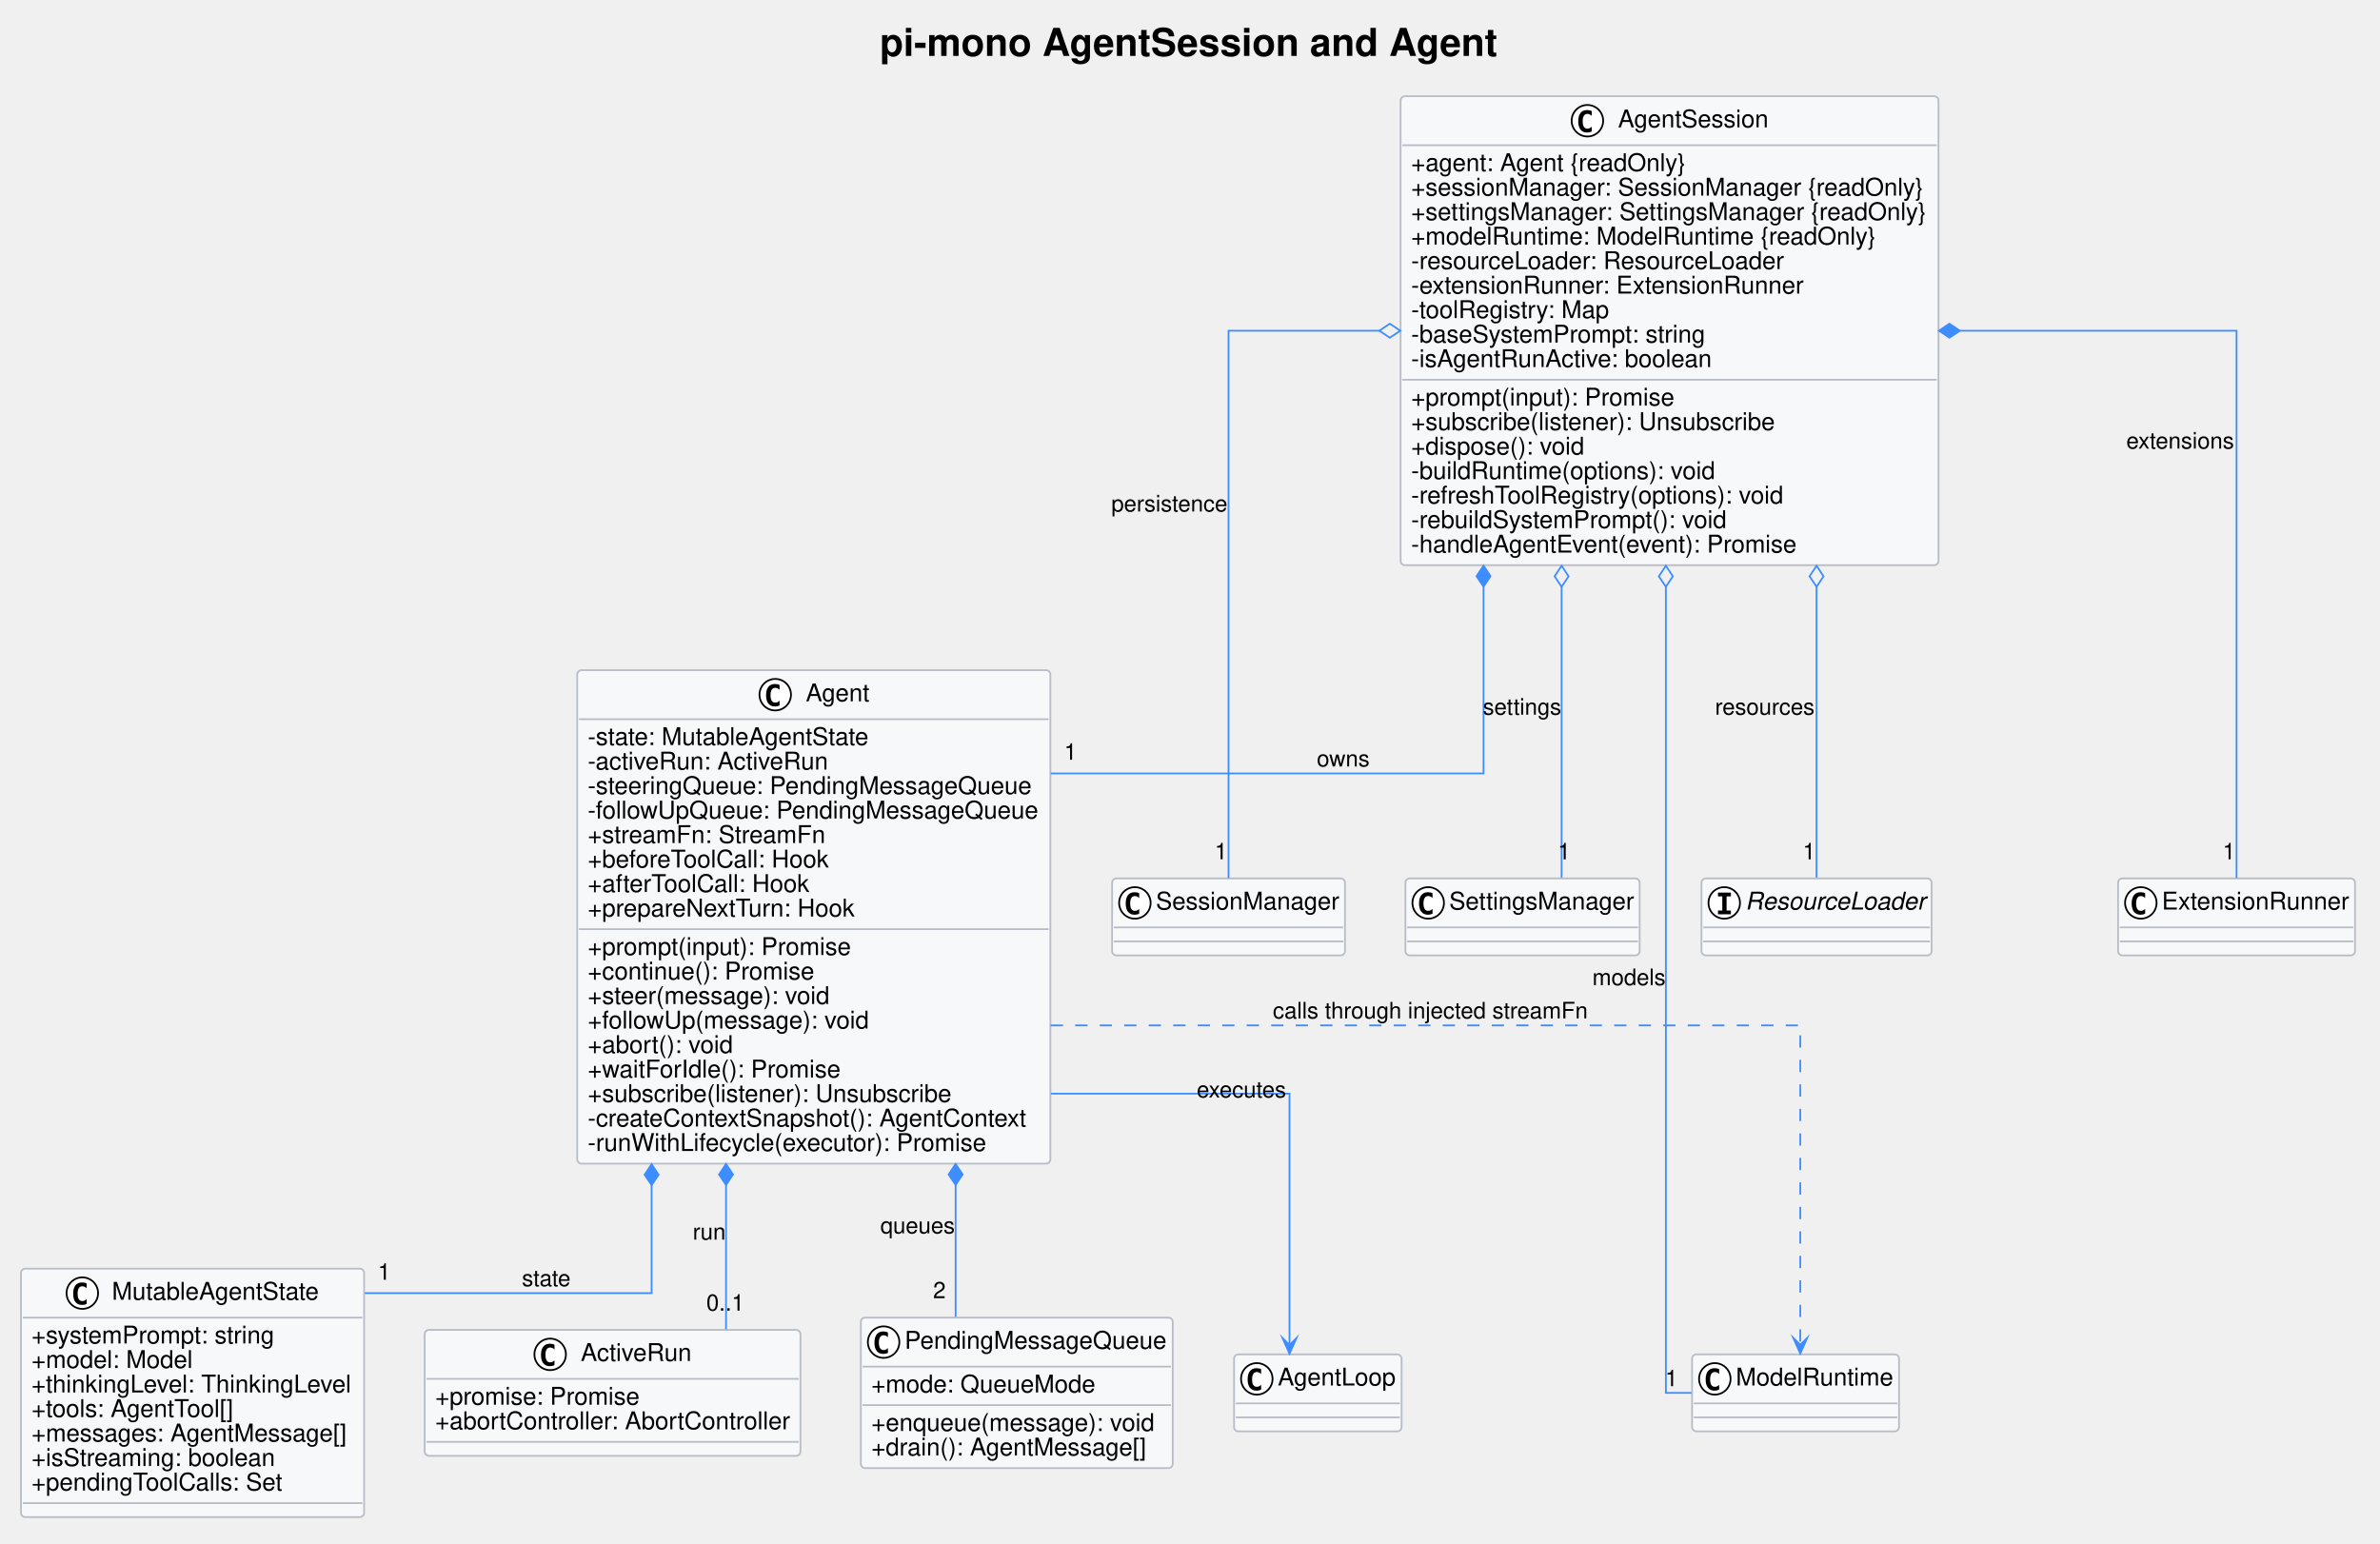
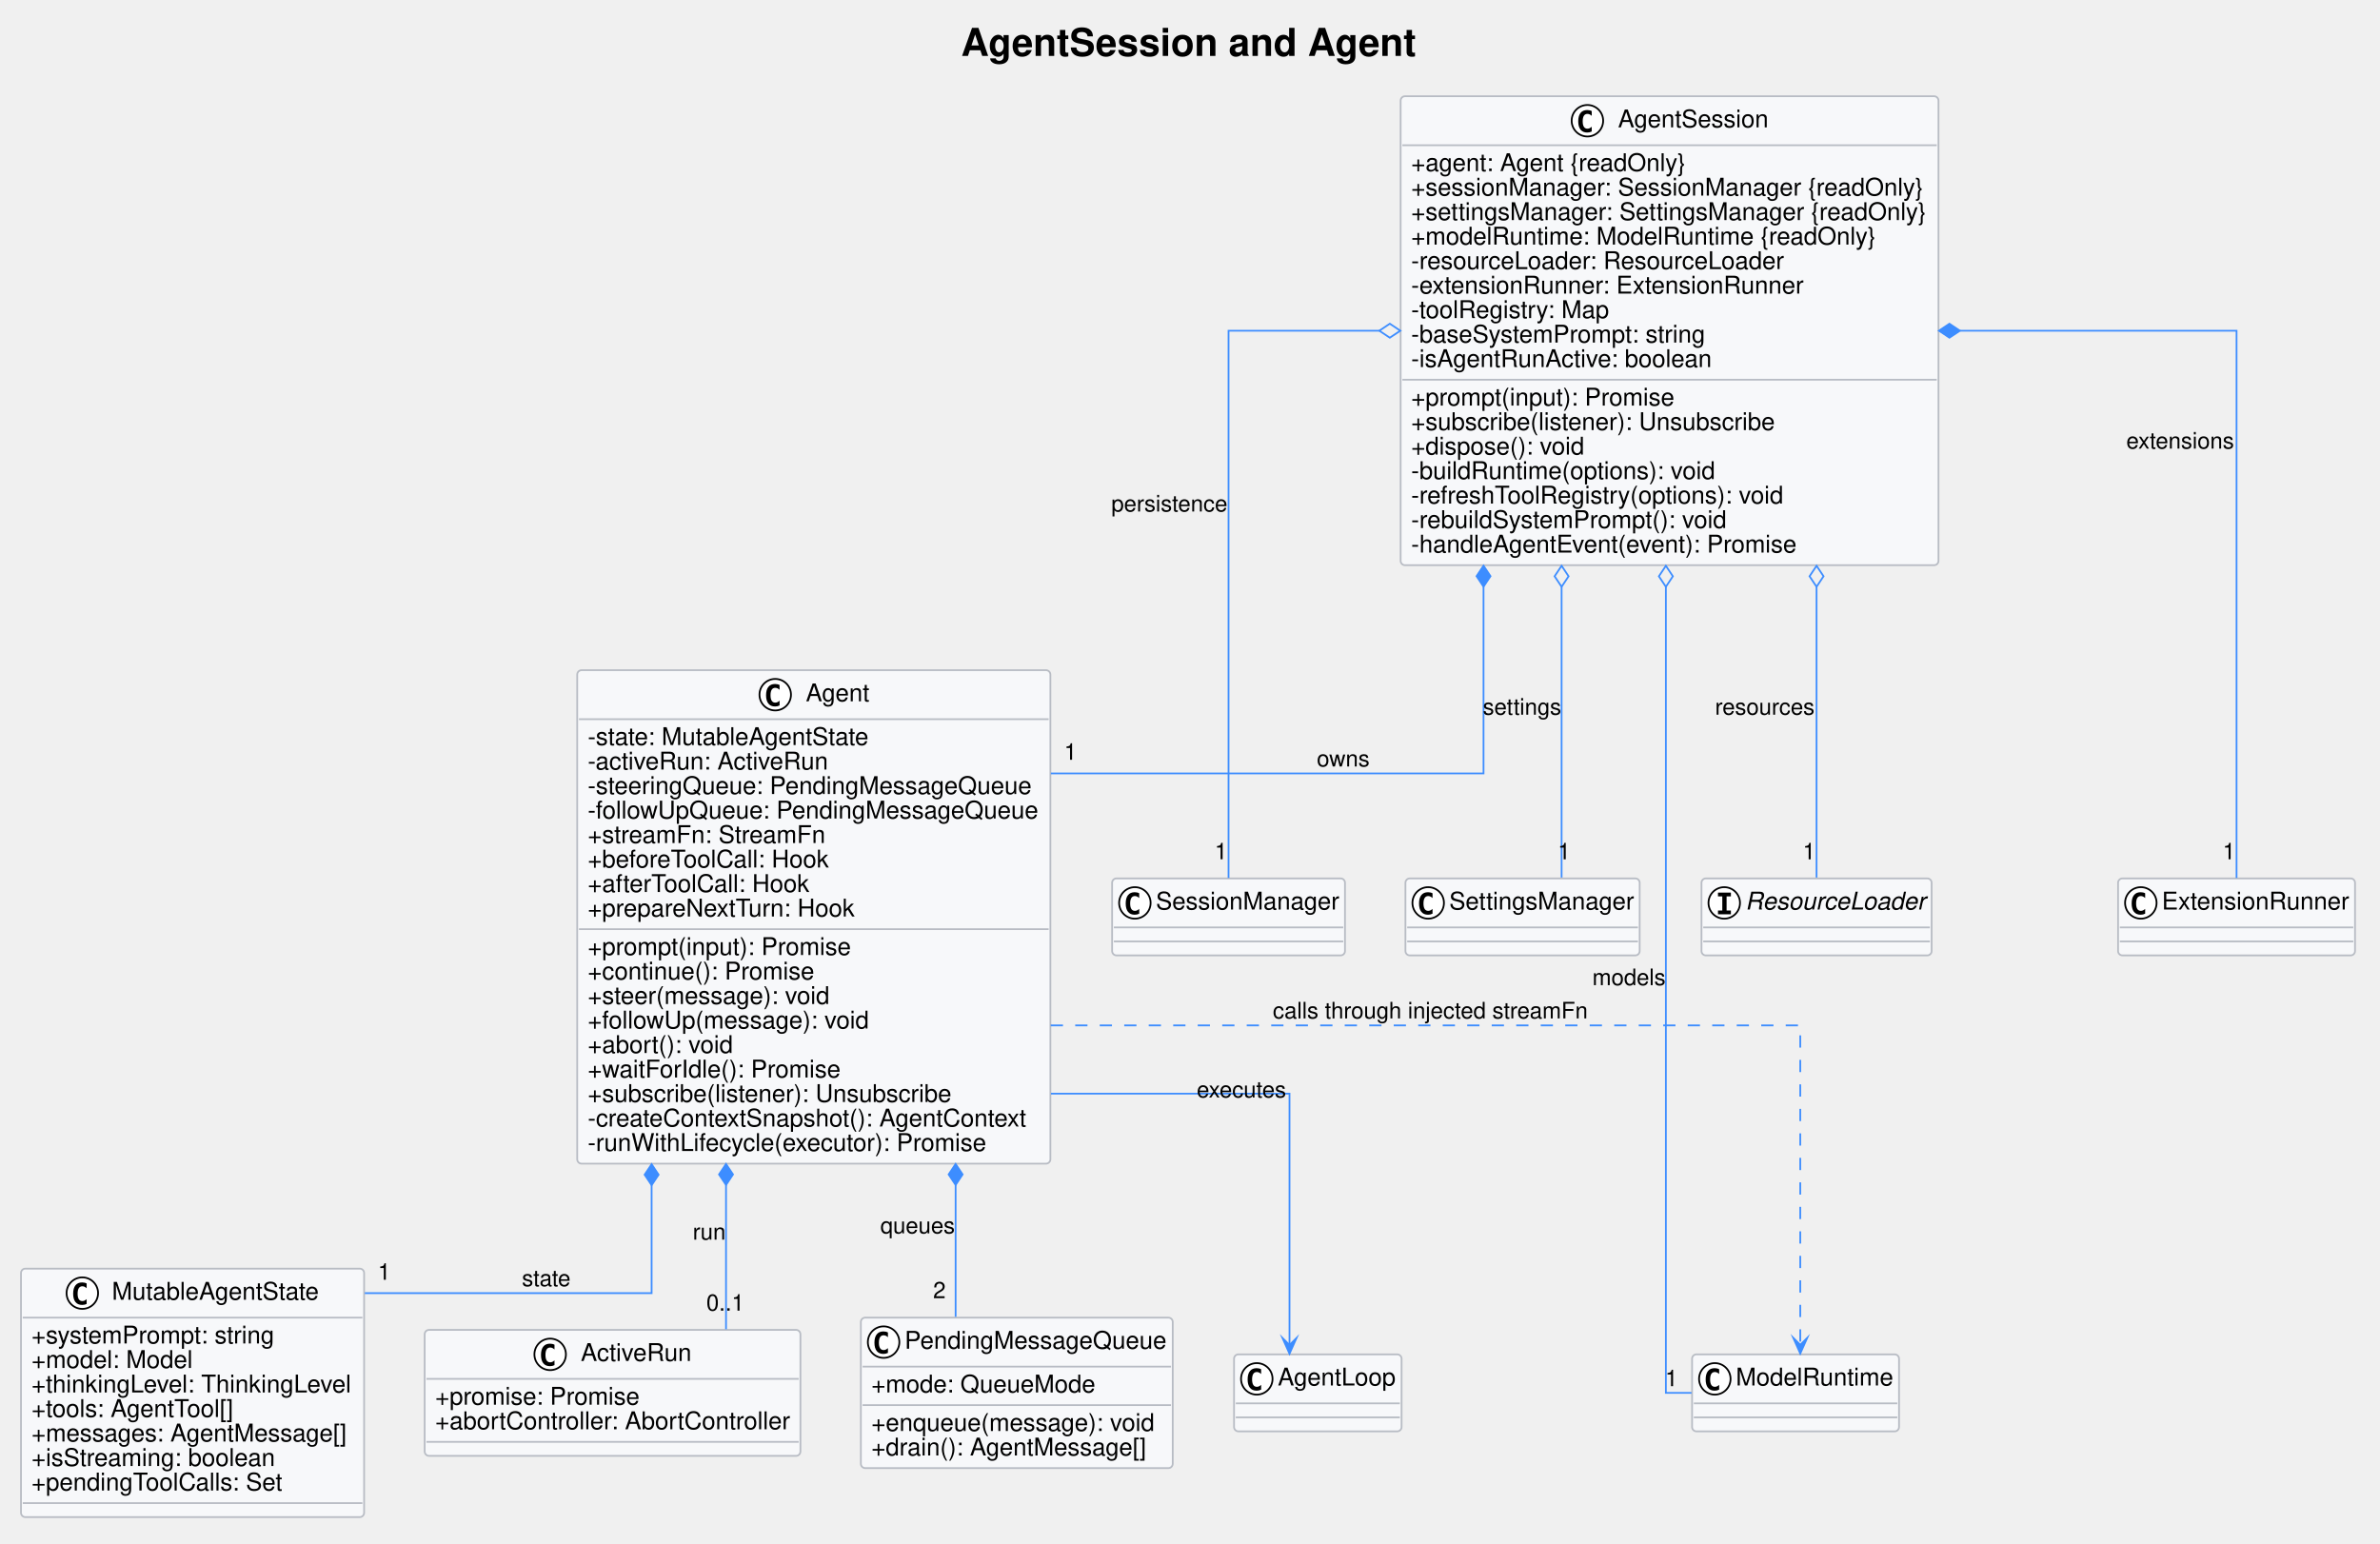
<svg xmlns="http://www.w3.org/2000/svg" contentStyleType="text/css" data-diagram-type="CLASS" height="882px" preserveAspectRatio="none" style="width:1360px;height:882px;background:#FFFFFF;" version="1.1" viewBox="0 0 1360 882" width="1360px" zoomAndPan="magnify">
  <defs />
  <g>
    <g class="title" data-source-line="21">
-       <text fill="#000000" font-family="Helvetica" font-size="22" font-weight="700" lengthAdjust="spacing" textLength="353.225" x="502.752" y="31.94">pi-mono AgentSession and Agent</text>
+       <text fill="#000000" font-family="Helvetica" font-size="22" font-weight="700" lengthAdjust="spacing" textLength="260.358" x="549.186" y="31.94">AgentSession and Agent</text>
    </g>
    <g class="entity" data-qualified-name="AgentSession" data-source-line="23" id="ent0001">
      <rect fill="#F7F8FA" height="268" rx="2.5" ry="2.5" style="stroke:#B8BCC4;stroke-width:1;" width="307.347" x="800.36" y="55" />
      <ellipse cx="907.087" cy="69" fill="#FFFFFF" rx="9" ry="9" style="stroke:#000000;stroke-width:1;" />
      <path d="M909.56,75.143 Q908.979,75.442 908.34,75.591 Q907.701,75.741 906.995,75.741 Q904.488,75.741 903.169,74.089 Q901.849,72.437 901.849,69.316 Q901.849,66.186 903.169,64.535 Q904.488,62.883 906.995,62.883 Q907.701,62.883 908.348,63.032 Q908.996,63.182 909.56,63.48 L909.56,66.203 Q908.929,65.622 908.336,65.352 Q907.742,65.082 907.111,65.082 Q905.767,65.082 905.082,66.149 Q904.397,67.216 904.397,69.316 Q904.397,71.408 905.082,72.474 Q905.767,73.541 907.111,73.541 Q907.742,73.541 908.336,73.271 Q908.929,73.001 909.56,72.42 Z " fill="#000000" />
      <text fill="#000000" font-family="Helvetica" font-size="14" lengthAdjust="spacing" textLength="86.393" x="924.587" y="72.78">AgentSession</text>
      <line style="stroke:#B8BCC4;stroke-width:1;" x1="801.36" x2="1106.707" y1="83" y2="83" />
      <text fill="#000000" font-family="Helvetica" font-size="14" lengthAdjust="spacing" textLength="157.623" x="806.36" y="97.78">+agent: Agent {readOnly}</text>
      <text fill="#000000" font-family="Helvetica" font-size="14" lengthAdjust="spacing" textLength="293.788" x="806.36" y="111.78">+sessionManager: SessionManager {readOnly}</text>
      <text fill="#000000" font-family="Helvetica" font-size="14" lengthAdjust="spacing" textLength="295.347" x="806.36" y="125.78">+settingsManager: SettingsManager {readOnly}</text>
      <text fill="#000000" font-family="Helvetica" font-size="14" lengthAdjust="spacing" textLength="266.526" x="806.36" y="139.78">+modelRuntime: ModelRuntime {readOnly}</text>
      <text fill="#000000" font-family="Helvetica" font-size="14" lengthAdjust="spacing" textLength="214.013" x="806.36" y="153.78">-resourceLoader: ResourceLoader</text>
      <text fill="#000000" font-family="Helvetica" font-size="14" lengthAdjust="spacing" textLength="225.689" x="806.36" y="167.78">-extensionRunner: ExtensionRunner</text>
      <text fill="#000000" font-family="Helvetica" font-size="14" lengthAdjust="spacing" textLength="113.593" x="806.36" y="181.78">-toolRegistry: Map</text>
      <text fill="#000000" font-family="Helvetica" font-size="14" lengthAdjust="spacing" textLength="168.834" x="806.36" y="195.78">-baseSystemPrompt: string</text>
      <text fill="#000000" font-family="Helvetica" font-size="14" lengthAdjust="spacing" textLength="172.772" x="806.36" y="209.78">-isAgentRunActive: boolean</text>
      <line style="stroke:#B8BCC4;stroke-width:1;" x1="801.36" x2="1106.707" y1="217" y2="217" />
      <text fill="#000000" font-family="Helvetica" font-size="14" lengthAdjust="spacing" textLength="150.555" x="806.36" y="231.78">+prompt(input): Promise</text>
      <text fill="#000000" font-family="Helvetica" font-size="14" lengthAdjust="spacing" textLength="208.141" x="806.36" y="245.78">+subscribe(listener): Unsubscribe</text>
      <text fill="#000000" font-family="Helvetica" font-size="14" lengthAdjust="spacing" textLength="99.217" x="806.36" y="259.78">+dispose(): void</text>
      <text fill="#000000" font-family="Helvetica" font-size="14" lengthAdjust="spacing" textLength="174.303" x="806.36" y="273.78">-buildRuntime(options): void</text>
      <text fill="#000000" font-family="Helvetica" font-size="14" lengthAdjust="spacing" textLength="214.744" x="806.36" y="287.78">-refreshToolRegistry(options): void</text>
      <text fill="#000000" font-family="Helvetica" font-size="14" lengthAdjust="spacing" textLength="181.275" x="806.36" y="301.78">-rebuildSystemPrompt(): void</text>
      <text fill="#000000" font-family="Helvetica" font-size="14" lengthAdjust="spacing" textLength="221.785" x="806.36" y="315.78">-handleAgentEvent(event): Promise</text>
    </g>
    <g class="entity" data-qualified-name="Agent" data-source-line="42" id="ent0002">
      <rect fill="#F7F8FA" height="282" rx="2.5" ry="2.5" style="stroke:#B8BCC4;stroke-width:1;" width="270.385" x="329.84" y="383" />
      <ellipse cx="442.989" cy="397" fill="#FFFFFF" rx="9" ry="9" style="stroke:#000000;stroke-width:1;" />
      <path d="M445.463,403.143 Q444.882,403.442 444.242,403.591 Q443.603,403.741 442.898,403.741 Q440.391,403.741 439.071,402.089 Q437.751,400.437 437.751,397.316 Q437.751,394.187 439.071,392.535 Q440.391,390.883 442.898,390.883 Q443.603,390.883 444.251,391.032 Q444.898,391.182 445.463,391.481 L445.463,394.203 Q444.832,393.622 444.238,393.352 Q443.645,393.082 443.014,393.082 Q441.669,393.082 440.984,394.149 Q440.3,395.216 440.3,397.316 Q440.3,399.408 440.984,400.474 Q441.669,401.541 443.014,401.541 Q443.645,401.541 444.238,401.271 Q444.832,401.002 445.463,400.42 Z " fill="#000000" />
      <text fill="#000000" font-family="Helvetica" font-size="14" lengthAdjust="spacing" textLength="36.586" x="460.489" y="400.78">Agent</text>
      <line style="stroke:#B8BCC4;stroke-width:1;" x1="330.84" x2="599.225" y1="411" y2="411" />
      <text fill="#000000" font-family="Helvetica" font-size="14" lengthAdjust="spacing" textLength="161.875" x="335.84" y="425.78">-state: MutableAgentState</text>
      <text fill="#000000" font-family="Helvetica" font-size="14" lengthAdjust="spacing" textLength="138.503" x="335.84" y="439.78">-activeRun: ActiveRun</text>
      <text fill="#000000" font-family="Helvetica" font-size="14" lengthAdjust="spacing" textLength="254.502" x="335.84" y="453.78">-steeringQueue: PendingMessageQueue</text>
      <text fill="#000000" font-family="Helvetica" font-size="14" lengthAdjust="spacing" textLength="258.385" x="335.84" y="467.78">-followUpQueue: PendingMessageQueue</text>
      <text fill="#000000" font-family="Helvetica" font-size="14" lengthAdjust="spacing" textLength="136.541" x="335.84" y="481.78">+streamFn: StreamFn</text>
      <text fill="#000000" font-family="Helvetica" font-size="14" lengthAdjust="spacing" textLength="139.685" x="335.84" y="495.78">+beforeToolCall: Hook</text>
      <text fill="#000000" font-family="Helvetica" font-size="14" lengthAdjust="spacing" textLength="128.003" x="335.84" y="509.78">+afterToolCall: Hook</text>
      <text fill="#000000" font-family="Helvetica" font-size="14" lengthAdjust="spacing" textLength="154.465" x="335.84" y="523.78">+prepareNextTurn: Hook</text>
      <line style="stroke:#B8BCC4;stroke-width:1;" x1="330.84" x2="599.225" y1="531" y2="531" />
      <text fill="#000000" font-family="Helvetica" font-size="14" lengthAdjust="spacing" textLength="150.555" x="335.84" y="545.78">+prompt(input): Promise</text>
      <text fill="#000000" font-family="Helvetica" font-size="14" lengthAdjust="spacing" textLength="129.555" x="335.84" y="559.78">+continue(): Promise</text>
      <text fill="#000000" font-family="Helvetica" font-size="14" lengthAdjust="spacing" textLength="138.893" x="335.84" y="573.78">+steer(message): void</text>
      <text fill="#000000" font-family="Helvetica" font-size="14" lengthAdjust="spacing" textLength="161.458" x="335.84" y="587.78">+followUp(message): void</text>
      <text fill="#000000" font-family="Helvetica" font-size="14" lengthAdjust="spacing" textLength="82.872" x="335.84" y="601.78">+abort(): void</text>
      <text fill="#000000" font-family="Helvetica" font-size="14" lengthAdjust="spacing" textLength="145.093" x="335.84" y="615.78">+waitForIdle(): Promise</text>
      <text fill="#000000" font-family="Helvetica" font-size="14" lengthAdjust="spacing" textLength="208.141" x="335.84" y="629.78">+subscribe(listener): Unsubscribe</text>
      <text fill="#000000" font-family="Helvetica" font-size="14" lengthAdjust="spacing" textLength="252.916" x="335.84" y="643.78">-createContextSnapshot(): AgentContext</text>
      <text fill="#000000" font-family="Helvetica" font-size="14" lengthAdjust="spacing" textLength="229.51" x="335.84" y="657.78">-runWithLifecycle(executor): Promise</text>
    </g>
    <g class="entity" data-qualified-name="MutableAgentState" data-source-line="62" id="ent0003">
      <rect fill="#F7F8FA" height="142" rx="2.5" ry="2.5" style="stroke:#B8BCC4;stroke-width:1;" width="196.065" x="12" y="725" />
      <ellipse cx="47.042" cy="739" fill="#FFFFFF" rx="9" ry="9" style="stroke:#000000;stroke-width:1;" />
      <path d="M49.515,745.143 Q48.934,745.442 48.295,745.591 Q47.656,745.741 46.95,745.741 Q44.444,745.741 43.124,744.089 Q41.804,742.437 41.804,739.316 Q41.804,736.187 43.124,734.535 Q44.444,732.883 46.95,732.883 Q47.656,732.883 48.303,733.032 Q48.951,733.182 49.515,733.481 L49.515,736.203 Q48.884,735.622 48.291,735.352 Q47.697,735.082 47.066,735.082 Q45.722,735.082 45.037,736.149 Q44.352,737.216 44.352,739.316 Q44.352,741.408 45.037,742.474 Q45.722,743.541 47.066,743.541 Q47.697,743.541 48.291,743.271 Q48.884,743.001 49.515,742.42 Z " fill="#000000" />
      <text fill="#000000" font-family="Helvetica" font-size="14" lengthAdjust="spacing" textLength="119.082" x="63.94" y="742.78">MutableAgentState</text>
      <line style="stroke:#B8BCC4;stroke-width:1;" x1="13" x2="207.065" y1="753" y2="753" />
      <text fill="#000000" font-family="Helvetica" font-size="14" lengthAdjust="spacing" textLength="139.651" x="18" y="767.78">+systemPrompt: string</text>
      <text fill="#000000" font-family="Helvetica" font-size="14" lengthAdjust="spacing" textLength="92.217" x="18" y="781.78">+model: Model</text>
      <text fill="#000000" font-family="Helvetica" font-size="14" lengthAdjust="spacing" textLength="184.065" x="18" y="795.78">+thinkingLevel: ThinkingLevel</text>
      <text fill="#000000" font-family="Helvetica" font-size="14" lengthAdjust="spacing" textLength="117.127" x="18" y="809.78">+tools: AgentTool[]</text>
      <text fill="#000000" font-family="Helvetica" font-size="14" lengthAdjust="spacing" textLength="180.934" x="18" y="823.78">+messages: AgentMessage[]</text>
      <text fill="#000000" font-family="Helvetica" font-size="14" lengthAdjust="spacing" textLength="139.699" x="18" y="837.78">+isStreaming: boolean</text>
      <text fill="#000000" font-family="Helvetica" font-size="14" lengthAdjust="spacing" textLength="145.148" x="18" y="851.78">+pendingToolCalls: Set</text>
      <line style="stroke:#B8BCC4;stroke-width:1;" x1="13" x2="207.065" y1="859" y2="859" />
    </g>
    <g class="entity" data-qualified-name="ActiveRun" data-source-line="72" id="ent0004">
      <rect fill="#F7F8FA" height="72" rx="2.5" ry="2.5" style="stroke:#B8BCC4;stroke-width:1;" width="214.706" x="242.68" y="760" />
      <ellipse cx="314.38" cy="774" fill="#FFFFFF" rx="9" ry="9" style="stroke:#000000;stroke-width:1;" />
      <path d="M316.853,780.143 Q316.272,780.442 315.633,780.591 Q314.993,780.741 314.288,780.741 Q311.781,780.741 310.461,779.089 Q309.141,777.437 309.141,774.316 Q309.141,771.187 310.461,769.535 Q311.781,767.883 314.288,767.883 Q314.993,767.883 315.641,768.032 Q316.288,768.182 316.853,768.481 L316.853,771.203 Q316.222,770.622 315.628,770.352 Q315.035,770.082 314.404,770.082 Q313.059,770.082 312.375,771.149 Q311.69,772.216 311.69,774.316 Q311.69,776.408 312.375,777.474 Q313.059,778.541 314.404,778.541 Q315.035,778.541 315.628,778.271 Q316.222,778.001 316.853,777.42 Z " fill="#000000" />
      <text fill="#000000" font-family="Helvetica" font-size="14" lengthAdjust="spacing" textLength="63.807" x="331.88" y="777.78">ActiveRun</text>
      <line style="stroke:#B8BCC4;stroke-width:1;" x1="243.68" x2="456.386" y1="788" y2="788" />
      <text fill="#000000" font-family="Helvetica" font-size="14" lengthAdjust="spacing" textLength="117.093" x="248.68" y="802.78">+promise: Promise</text>
      <text fill="#000000" font-family="Helvetica" font-size="14" lengthAdjust="spacing" textLength="202.706" x="248.68" y="816.78">+abortController: AbortController</text>
      <line style="stroke:#B8BCC4;stroke-width:1;" x1="243.68" x2="456.386" y1="824" y2="824" />
    </g>
    <g class="entity" data-qualified-name="PendingMessageQueue" data-source-line="77" id="ent0005">
      <rect fill="#F7F8FA" height="86" rx="2.5" ry="2.5" style="stroke:#B8BCC4;stroke-width:1;" width="178.22" x="491.92" y="753" />
      <ellipse cx="504.92" cy="767" fill="#FFFFFF" rx="9" ry="9" style="stroke:#000000;stroke-width:1;" />
      <path d="M507.393,773.143 Q506.812,773.442 506.173,773.591 Q505.534,773.741 504.828,773.741 Q502.321,773.741 501.002,772.089 Q499.682,770.437 499.682,767.316 Q499.682,764.187 501.002,762.535 Q502.321,760.883 504.828,760.883 Q505.534,760.883 506.181,761.032 Q506.829,761.182 507.393,761.481 L507.393,764.203 Q506.762,763.622 506.169,763.352 Q505.575,763.082 504.944,763.082 Q503.6,763.082 502.915,764.149 Q502.23,765.216 502.23,767.316 Q502.23,769.408 502.915,770.474 Q503.6,771.541 504.944,771.541 Q505.575,771.541 506.169,771.271 Q506.762,771.001 507.393,770.42 Z " fill="#000000" />
      <text fill="#000000" font-family="Helvetica" font-size="14" lengthAdjust="spacing" textLength="150.22" x="516.92" y="770.78">PendingMessageQueue</text>
      <line style="stroke:#B8BCC4;stroke-width:1;" x1="492.92" x2="669.14" y1="781" y2="781" />
      <text fill="#000000" font-family="Helvetica" font-size="14" lengthAdjust="spacing" textLength="128.03" x="497.92" y="795.78">+mode: QueueMode</text>
      <line style="stroke:#B8BCC4;stroke-width:1;" x1="492.92" x2="669.14" y1="803" y2="803" />
      <text fill="#000000" font-family="Helvetica" font-size="14" lengthAdjust="spacing" textLength="162.272" x="497.92" y="817.78">+enqueue(message): void</text>
      <text fill="#000000" font-family="Helvetica" font-size="14" lengthAdjust="spacing" textLength="157.582" x="497.92" y="831.78">+drain(): AgentMessage[]</text>
    </g>
    <g class="entity" data-qualified-name="SessionManager" data-source-line="83" id="ent0006">
      <rect fill="#F7F8FA" height="44" rx="2.5" ry="2.5" style="stroke:#B8BCC4;stroke-width:1;" width="133.061" x="635.5" y="502" />
      <ellipse cx="648.5" cy="516" fill="#FFFFFF" rx="9" ry="9" style="stroke:#000000;stroke-width:1;" />
      <path d="M650.973,522.143 Q650.392,522.442 649.753,522.591 Q649.114,522.741 648.408,522.741 Q645.901,522.741 644.582,521.089 Q643.262,519.437 643.262,516.316 Q643.262,513.187 644.582,511.535 Q645.901,509.883 648.408,509.883 Q649.114,509.883 649.761,510.032 Q650.409,510.182 650.973,510.481 L650.973,513.203 Q650.342,512.622 649.749,512.352 Q649.155,512.082 648.524,512.082 Q647.18,512.082 646.495,513.149 Q645.81,514.216 645.81,516.316 Q645.81,518.408 646.495,519.474 Q647.18,520.541 648.524,520.541 Q649.155,520.541 649.749,520.271 Q650.342,520.001 650.973,519.42 Z " fill="#000000" />
      <text fill="#000000" font-family="Helvetica" font-size="14" lengthAdjust="spacing" textLength="105.061" x="660.5" y="519.78">SessionManager</text>
      <line style="stroke:#B8BCC4;stroke-width:1;" x1="636.5" x2="767.562" y1="530" y2="530" />
      <line style="stroke:#B8BCC4;stroke-width:1;" x1="636.5" x2="767.562" y1="538" y2="538" />
    </g>
    <g class="entity" data-qualified-name="SettingsManager" data-source-line="84" id="ent0007">
      <rect fill="#F7F8FA" height="44" rx="2.5" ry="2.5" style="stroke:#B8BCC4;stroke-width:1;" width="133.841" x="803.11" y="502" />
      <ellipse cx="816.11" cy="516" fill="#FFFFFF" rx="9" ry="9" style="stroke:#000000;stroke-width:1;" />
      <path d="M818.583,522.143 Q818.002,522.442 817.363,522.591 Q816.724,522.741 816.018,522.741 Q813.511,522.741 812.192,521.089 Q810.872,519.437 810.872,516.316 Q810.872,513.187 812.192,511.535 Q813.511,509.883 816.018,509.883 Q816.724,509.883 817.371,510.032 Q818.019,510.182 818.583,510.481 L818.583,513.203 Q817.952,512.622 817.359,512.352 Q816.765,512.082 816.134,512.082 Q814.79,512.082 814.105,513.149 Q813.42,514.216 813.42,516.316 Q813.42,518.408 814.105,519.474 Q814.79,520.541 816.134,520.541 Q816.765,520.541 817.359,520.271 Q817.952,520.001 818.583,519.42 Z " fill="#000000" />
      <text fill="#000000" font-family="Helvetica" font-size="14" lengthAdjust="spacing" textLength="105.841" x="828.11" y="519.78">SettingsManager</text>
      <line style="stroke:#B8BCC4;stroke-width:1;" x1="804.11" x2="935.951" y1="530" y2="530" />
      <line style="stroke:#B8BCC4;stroke-width:1;" x1="804.11" x2="935.951" y1="538" y2="538" />
    </g>
    <g class="entity" data-qualified-name="ResourceLoader" data-source-line="85" id="ent0008">
      <rect fill="#F7F8FA" height="44" rx="2.5" ry="2.5" style="stroke:#B8BCC4;stroke-width:1;" width="131.51" x="972.28" y="502" />
      <ellipse cx="985.28" cy="516" fill="#FFFFFF" rx="9" ry="9" style="stroke:#000000;stroke-width:1;" />
      <path d="M981.708,512.265 L981.708,510.107 L989.087,510.107 L989.087,512.265 L986.622,512.265 L986.622,520.342 L989.087,520.342 L989.087,522.5 L981.708,522.5 L981.708,520.342 L984.173,520.342 L984.173,512.265 Z " fill="#000000" />
      <text fill="#000000" font-family="Helvetica" font-size="14" font-style="italic" lengthAdjust="spacing" textLength="103.51" x="997.28" y="519.78">ResourceLoader</text>
      <line style="stroke:#B8BCC4;stroke-width:1;" x1="973.28" x2="1102.79" y1="530" y2="530" />
      <line style="stroke:#B8BCC4;stroke-width:1;" x1="973.28" x2="1102.79" y1="538" y2="538" />
    </g>
    <g class="entity" data-qualified-name="ModelRuntime" data-source-line="86" id="ent0009">
      <rect fill="#F7F8FA" height="44" rx="2.5" ry="2.5" style="stroke:#B8BCC4;stroke-width:1;" width="118.262" x="966.9" y="774" />
      <ellipse cx="979.9" cy="788" fill="#FFFFFF" rx="9" ry="9" style="stroke:#000000;stroke-width:1;" />
      <path d="M982.373,794.143 Q981.792,794.442 981.153,794.591 Q980.514,794.741 979.808,794.741 Q977.301,794.741 975.981,793.089 Q974.662,791.437 974.662,788.316 Q974.662,785.187 975.981,783.535 Q977.301,781.883 979.808,781.883 Q980.514,781.883 981.161,782.032 Q981.809,782.182 982.373,782.481 L982.373,785.203 Q981.742,784.622 981.149,784.352 Q980.555,784.082 979.924,784.082 Q978.58,784.082 977.895,785.149 Q977.21,786.216 977.21,788.316 Q977.21,790.408 977.895,791.474 Q978.58,792.541 979.924,792.541 Q980.555,792.541 981.149,792.271 Q981.742,792.001 982.373,791.42 Z " fill="#000000" />
      <text fill="#000000" font-family="Helvetica" font-size="14" lengthAdjust="spacing" textLength="90.262" x="991.9" y="791.78">ModelRuntime</text>
      <line style="stroke:#B8BCC4;stroke-width:1;" x1="967.9" x2="1084.162" y1="802" y2="802" />
      <line style="stroke:#B8BCC4;stroke-width:1;" x1="967.9" x2="1084.162" y1="810" y2="810" />
    </g>
    <g class="entity" data-qualified-name="ExtensionRunner" data-source-line="87" id="ent0010">
      <rect fill="#F7F8FA" height="44" rx="2.5" ry="2.5" style="stroke:#B8BCC4;stroke-width:1;" width="135.399" x="1210.33" y="502" />
      <ellipse cx="1223.33" cy="516" fill="#FFFFFF" rx="9" ry="9" style="stroke:#000000;stroke-width:1;" />
      <path d="M1225.803,522.143 Q1225.222,522.442 1224.583,522.591 Q1223.944,522.741 1223.238,522.741 Q1220.731,522.741 1219.411,521.089 Q1218.092,519.437 1218.092,516.316 Q1218.092,513.187 1219.411,511.535 Q1220.731,509.883 1223.238,509.883 Q1223.944,509.883 1224.591,510.032 Q1225.239,510.182 1225.803,510.481 L1225.803,513.203 Q1225.172,512.622 1224.579,512.352 Q1223.985,512.082 1223.354,512.082 Q1222.01,512.082 1221.325,513.149 Q1220.64,514.216 1220.64,516.316 Q1220.64,518.408 1221.325,519.474 Q1222.01,520.541 1223.354,520.541 Q1223.985,520.541 1224.579,520.271 Q1225.172,520.001 1225.803,519.42 Z " fill="#000000" />
      <text fill="#000000" font-family="Helvetica" font-size="14" lengthAdjust="spacing" textLength="107.399" x="1235.33" y="519.78">ExtensionRunner</text>
      <line style="stroke:#B8BCC4;stroke-width:1;" x1="1211.33" x2="1344.729" y1="530" y2="530" />
      <line style="stroke:#B8BCC4;stroke-width:1;" x1="1211.33" x2="1344.729" y1="538" y2="538" />
    </g>
    <g class="entity" data-qualified-name="AgentLoop" data-source-line="88" id="ent0011">
      <rect fill="#F7F8FA" height="44" rx="2.5" ry="2.5" style="stroke:#B8BCC4;stroke-width:1;" width="95.731" x="705.17" y="774" />
      <ellipse cx="718.17" cy="788" fill="#FFFFFF" rx="9" ry="9" style="stroke:#000000;stroke-width:1;" />
      <path d="M720.643,794.143 Q720.062,794.442 719.423,794.591 Q718.784,794.741 718.078,794.741 Q715.571,794.741 714.251,793.089 Q712.932,791.437 712.932,788.316 Q712.932,785.187 714.251,783.535 Q715.571,781.883 718.078,781.883 Q718.784,781.883 719.431,782.032 Q720.079,782.182 720.643,782.481 L720.643,785.203 Q720.012,784.622 719.419,784.352 Q718.825,784.082 718.194,784.082 Q716.85,784.082 716.165,785.149 Q715.48,786.216 715.48,788.316 Q715.48,790.408 716.165,791.474 Q716.85,792.541 718.194,792.541 Q718.825,792.541 719.419,792.271 Q720.012,792.001 720.643,791.42 Z " fill="#000000" />
      <text fill="#000000" font-family="Helvetica" font-size="14" lengthAdjust="spacing" textLength="67.731" x="730.17" y="791.78">AgentLoop</text>
      <line style="stroke:#B8BCC4;stroke-width:1;" x1="706.17" x2="799.9" y1="802" y2="802" />
      <line style="stroke:#B8BCC4;stroke-width:1;" x1="706.17" x2="799.9" y1="810" y2="810" />
    </g>
    <g class="link" data-entity-1="ent0001" data-entity-2="ent0002" data-link-type="composition" data-source-line="90" id="lnk12">
      <path codeLine="90" d="M847.73,335.28 C847.73,395.83 847.73,442 847.73,442 C847.73,442 710.58,442 600.49,442" fill="none" id="AgentSession-backto-Agent" style="stroke:#3D8DFF;stroke-width:1;" />
      <polygon fill="#3D8DFF" points="847.73,323.28,843.73,329.28,847.73,335.28,851.73,329.28,847.73,323.28" style="stroke:#3D8DFF;stroke-width:1;stroke-linejoin:miter;stroke-miterlimit:10;" />
      <text fill="#000000" font-family="Helvetica" font-size="13" lengthAdjust="spacing" textLength="30.348" x="752.47" y="438.01">owns</text>
      <text fill="#000000" font-family="Helvetica" font-size="13" lengthAdjust="spacing" textLength="7.23" x="608.096" y="434.17">1</text>
    </g>
    <g class="link" data-entity-1="ent0001" data-entity-2="ent0006" data-link-type="aggregation" data-source-line="91" id="lnk13">
      <path codeLine="91" d="M788.18,189 C735.72,189 702.03,189 702.03,189 C702.03,189 702.03,426.94 702.03,501.76" fill="none" id="AgentSession-backto-SessionManager" style="stroke:#3D8DFF;stroke-width:1;" />
      <polygon fill="none" points="800.18,189,794.18,185,788.18,189,794.18,193,800.18,189" style="stroke:#3D8DFF;stroke-width:1;stroke-linejoin:miter;stroke-miterlimit:10;" />
      <text fill="#000000" font-family="Helvetica" font-size="13" lengthAdjust="spacing" textLength="66.479" x="635.03" y="292.31">persistence</text>
      <text fill="#000000" font-family="Helvetica" font-size="13" lengthAdjust="spacing" textLength="7.23" x="694.12" y="491.046">1</text>
    </g>
    <g class="link" data-entity-1="ent0001" data-entity-2="ent0007" data-link-type="aggregation" data-source-line="92" id="lnk14">
      <path codeLine="92" d="M892.34,335.33 C892.34,402.5 892.34,465.08 892.34,501.5" fill="none" id="AgentSession-backto-SettingsManager" style="stroke:#3D8DFF;stroke-width:1;" />
      <polygon fill="none" points="892.34,323.33,888.34,329.33,892.34,335.33,896.34,329.33,892.34,323.33" style="stroke:#3D8DFF;stroke-width:1;stroke-linejoin:miter;stroke-miterlimit:10;" />
      <text fill="#000000" font-family="Helvetica" font-size="13" lengthAdjust="spacing" textLength="44.802" x="847.34" y="408.42">settings</text>
      <text fill="#000000" font-family="Helvetica" font-size="13" lengthAdjust="spacing" textLength="7.23" x="890.189" y="491.079">1</text>
    </g>
    <g class="link" data-entity-1="ent0001" data-entity-2="ent0008" data-link-type="aggregation" data-source-line="93" id="lnk15">
      <path codeLine="93" d="M1038.03,335.33 C1038.03,402.5 1038.03,465.08 1038.03,501.5" fill="none" id="AgentSession-backto-ResourceLoader" style="stroke:#3D8DFF;stroke-width:1;" />
      <polygon fill="none" points="1038.03,323.33,1034.03,329.33,1038.03,335.33,1042.03,329.33,1038.03,323.33" style="stroke:#3D8DFF;stroke-width:1;stroke-linejoin:miter;stroke-miterlimit:10;" />
      <text fill="#000000" font-family="Helvetica" font-size="13" lengthAdjust="spacing" textLength="57.078" x="980.03" y="408.42">resources</text>
      <text fill="#000000" font-family="Helvetica" font-size="13" lengthAdjust="spacing" textLength="7.23" x="1030.161" y="491.079">1</text>
    </g>
    <g class="link" data-entity-1="ent0001" data-entity-2="ent0009" data-link-type="aggregation" data-source-line="94" id="lnk16">
      <path codeLine="94" d="M951.93,335.34 C951.93,514.13 951.93,796 951.93,796 C951.93,796 957.95,796 966.57,796" fill="none" id="AgentSession-backto-ModelRuntime" style="stroke:#3D8DFF;stroke-width:1;" />
      <polygon fill="none" points="951.93,323.34,947.93,329.34,951.93,335.34,955.93,329.34,951.93,323.34" style="stroke:#3D8DFF;stroke-width:1;stroke-linejoin:miter;stroke-miterlimit:10;" />
      <text fill="#000000" font-family="Helvetica" font-size="13" lengthAdjust="spacing" textLength="41.907" x="909.93" y="563">models</text>
      <text fill="#000000" font-family="Helvetica" font-size="13" lengthAdjust="spacing" textLength="7.23" x="951.518" y="792.177">1</text>
    </g>
    <g class="link" data-entity-1="ent0001" data-entity-2="ent0010" data-link-type="composition" data-source-line="95" id="lnk17">
      <path codeLine="95" d="M1119.97,189 C1203.56,189 1278.03,189 1278.03,189 C1278.03,189 1278.03,426.94 1278.03,501.76" fill="none" id="AgentSession-backto-ExtensionRunner" style="stroke:#3D8DFF;stroke-width:1;" />
      <polygon fill="#3D8DFF" points="1107.97,189,1113.97,193,1119.97,189,1113.97,185,1107.97,189" style="stroke:#3D8DFF;stroke-width:1;stroke-linejoin:miter;stroke-miterlimit:10;" />
      <text fill="#000000" font-family="Helvetica" font-size="13" lengthAdjust="spacing" textLength="62.15" x="1215.03" y="256.36">extensions</text>
      <text fill="#000000" font-family="Helvetica" font-size="13" lengthAdjust="spacing" textLength="7.23" x="1270.12" y="491.046">1</text>
    </g>
    <g class="link" data-entity-1="ent0002" data-entity-2="ent0003" data-link-type="composition" data-source-line="97" id="lnk18">
      <path codeLine="97" d="M372.35,677.31 C372.35,717.7 372.35,739 372.35,739 C372.35,739 282.89,739 208.46,739" fill="none" id="Agent-backto-MutableAgentState" style="stroke:#3D8DFF;stroke-width:1;" />
      <polygon fill="#3D8DFF" points="372.35,665.31,368.35,671.31,372.35,677.31,376.35,671.31,372.35,665.31" style="stroke:#3D8DFF;stroke-width:1;stroke-linejoin:miter;stroke-miterlimit:10;" />
      <text fill="#000000" font-family="Helvetica" font-size="13" lengthAdjust="spacing" textLength="28.184" x="298.25" y="735.01">state</text>
      <text fill="#000000" font-family="Helvetica" font-size="13" lengthAdjust="spacing" textLength="7.23" x="215.954" y="731.347">1</text>
    </g>
    <g class="link" data-entity-1="ent0002" data-entity-2="ent0004" data-link-type="composition" data-source-line="98" id="lnk19">
      <path codeLine="98" d="M414.87,677.18 C414.87,712.23 414.87,734.83 414.87,759.63" fill="none" id="Agent-backto-ActiveRun" style="stroke:#3D8DFF;stroke-width:1;" />
      <polygon fill="#3D8DFF" points="414.87,665.18,410.87,671.18,414.87,677.18,418.87,671.18,414.87,665.18" style="stroke:#3D8DFF;stroke-width:1;stroke-linejoin:miter;stroke-miterlimit:10;" />
      <text fill="#000000" font-family="Helvetica" font-size="13" lengthAdjust="spacing" textLength="18.789" x="395.87" y="708.42">run</text>
      <text fill="#000000" font-family="Helvetica" font-size="13" lengthAdjust="spacing" textLength="21.684" x="403.61" y="749.004">0..1</text>
    </g>
    <g class="link" data-entity-1="ent0002" data-entity-2="ent0005" data-link-type="composition" data-source-line="99" id="lnk20">
      <path codeLine="99" d="M546.07,677.18 C546.07,709 546.07,728.44 546.07,752.53" fill="none" id="Agent-backto-PendingMessageQueue" style="stroke:#3D8DFF;stroke-width:1;" />
      <polygon fill="#3D8DFF" points="546.07,665.18,542.07,671.18,546.07,677.18,550.07,671.18,546.07,665.18" style="stroke:#3D8DFF;stroke-width:1;stroke-linejoin:miter;stroke-miterlimit:10;" />
      <text fill="#000000" font-family="Helvetica" font-size="13" lengthAdjust="spacing" textLength="42.65" x="503.07" y="704.86">queues</text>
      <text fill="#000000" font-family="Helvetica" font-size="13" lengthAdjust="spacing" textLength="7.23" x="533.198" y="741.889">2</text>
    </g>
    <g class="link" data-entity-1="ent0002" data-entity-2="ent0011" data-link-type="dependency" data-source-line="100" id="lnk21">
      <path codeLine="100" d="M600.55,625 C668.64,625 736.86,625 736.86,625 C736.86,625 736.86,722.29 736.86,768.64" fill="none" id="Agent-to-AgentLoop" style="stroke:#3D8DFF;stroke-width:1;" />
      <polygon fill="#3D8DFF" points="736.86,773.64,740.86,764.64,736.86,768.64,732.86,764.64,736.86,773.64" style="stroke:#3D8DFF;stroke-width:1;stroke-linejoin:miter;stroke-miterlimit:10;" />
      <text fill="#000000" font-family="Helvetica" font-size="13" lengthAdjust="spacing" textLength="52.032" x="683.86" y="627.18">executes</text>
    </g>
    <g class="link" data-entity-1="ent0002" data-entity-2="ent0009" data-link-type="dependency" data-source-line="101" id="lnk22">
      <path codeLine="101" d="M600.41,586 C767.19,586 1028.72,586 1028.72,586 C1028.72,586 1028.72,714.35 1028.72,768.53" fill="none" id="Agent-to-ModelRuntime" style="stroke:#3D8DFF;stroke-width:1;stroke-dasharray:7,7;" />
      <polygon fill="#3D8DFF" points="1028.72,773.53,1032.72,764.53,1028.72,768.53,1024.72,764.53,1028.72,773.53" style="stroke:#3D8DFF;stroke-width:1;stroke-linejoin:miter;stroke-miterlimit:10;" />
      <text fill="#000000" font-family="Helvetica" font-size="13" lengthAdjust="spacing" textLength="180.642" x="727.33" y="582.01">calls through injected streamFn</text>
    </g>
  </g>
</svg>
